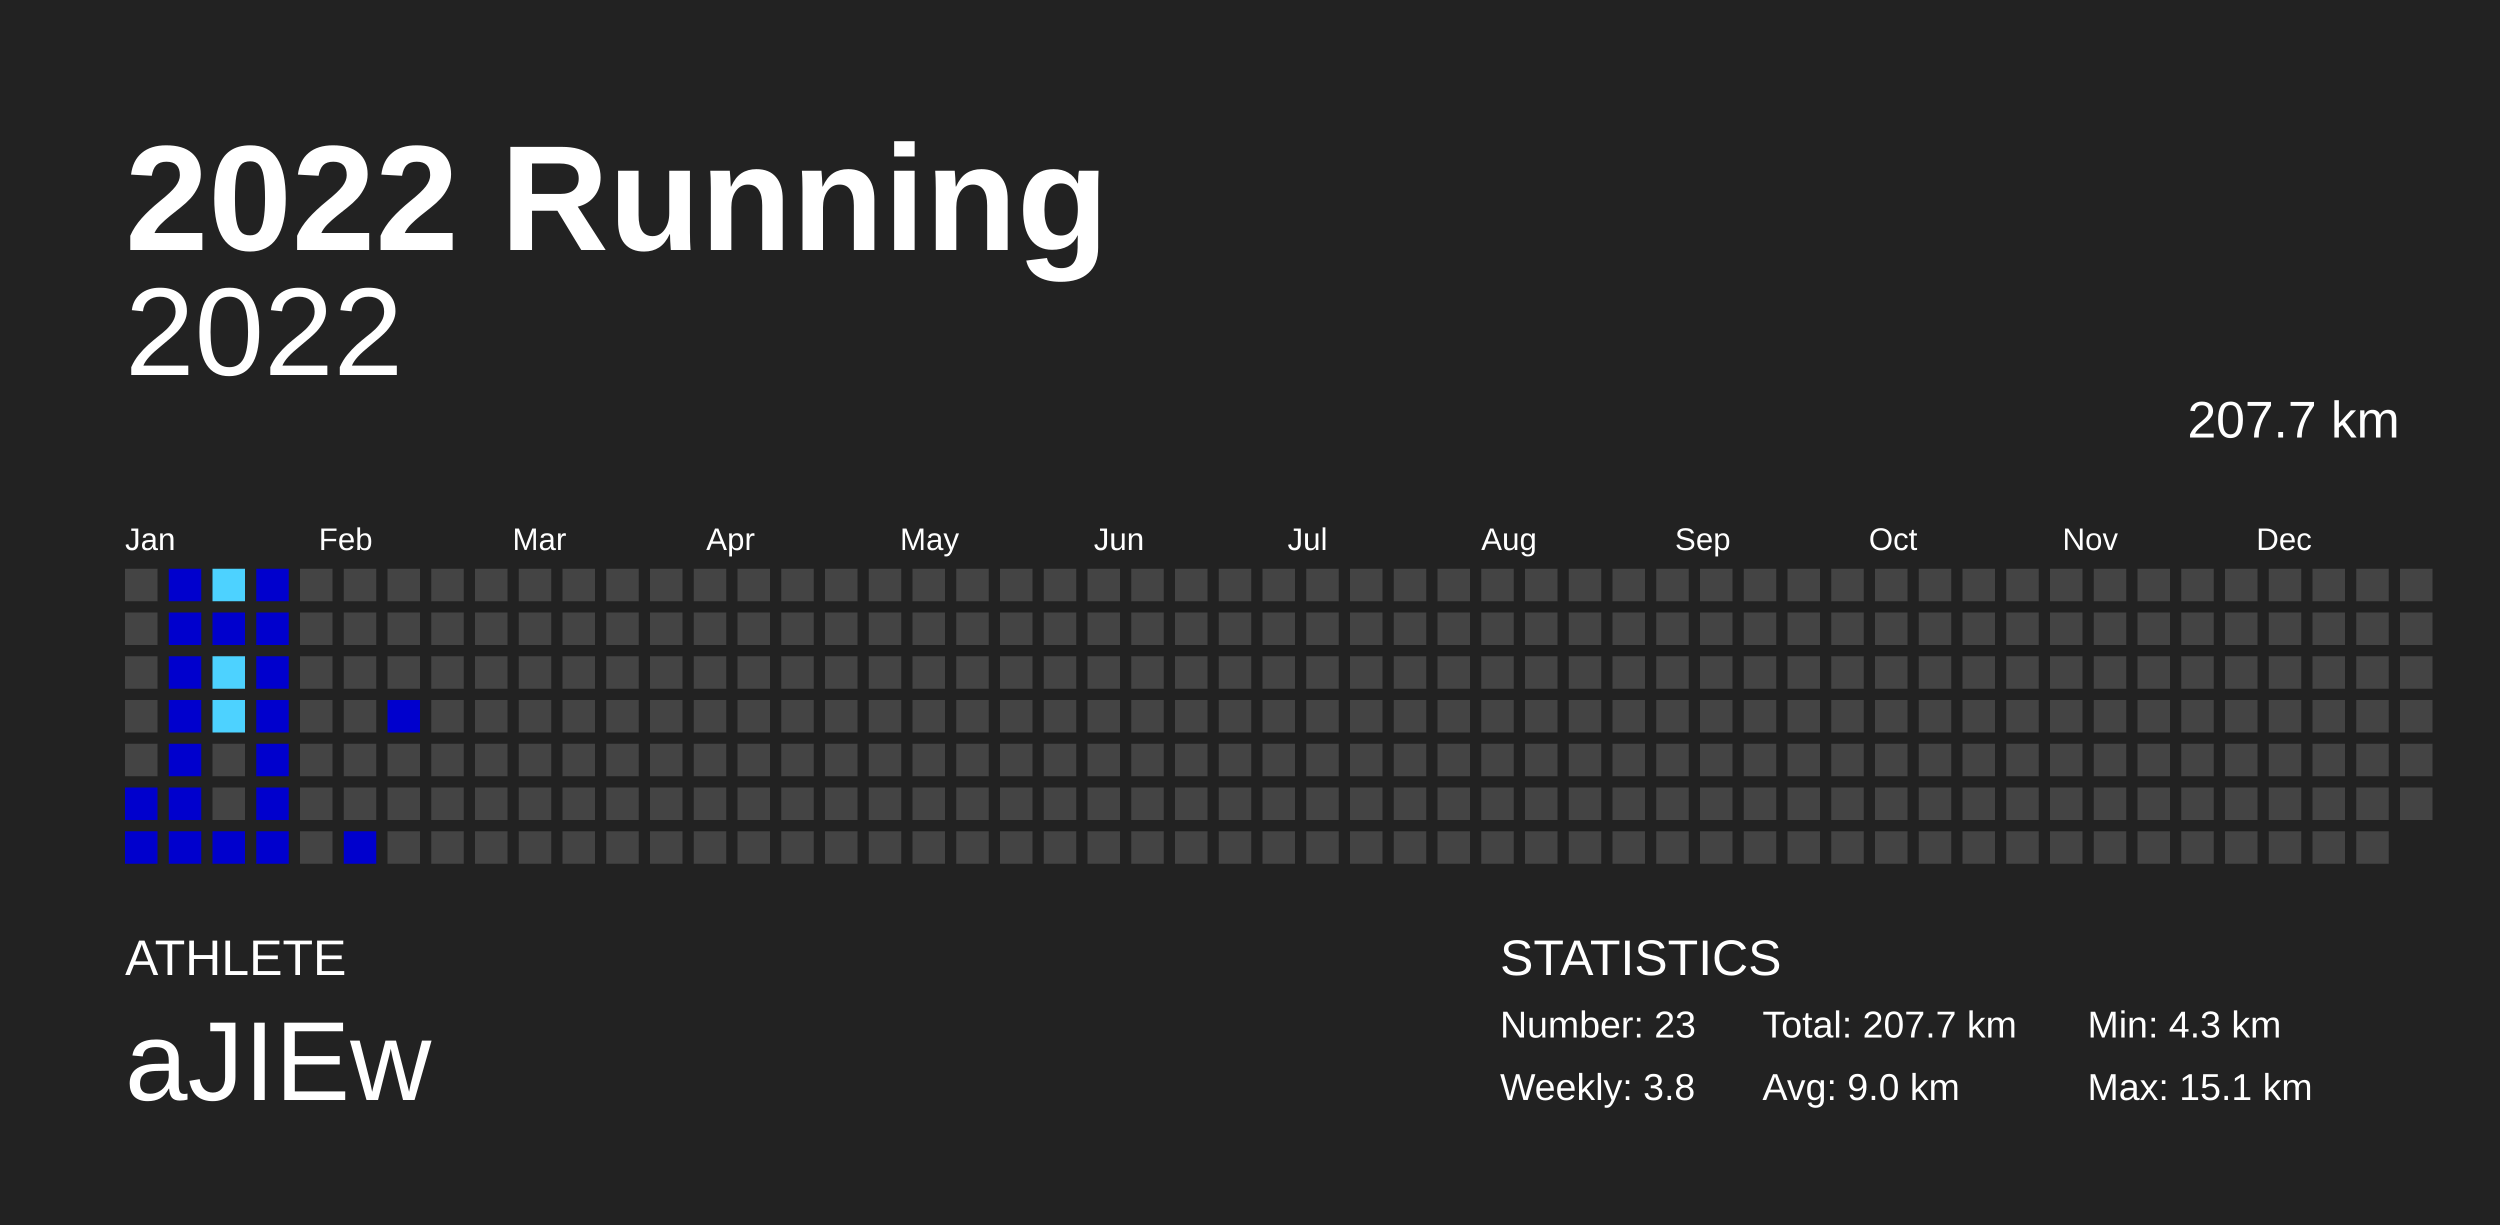
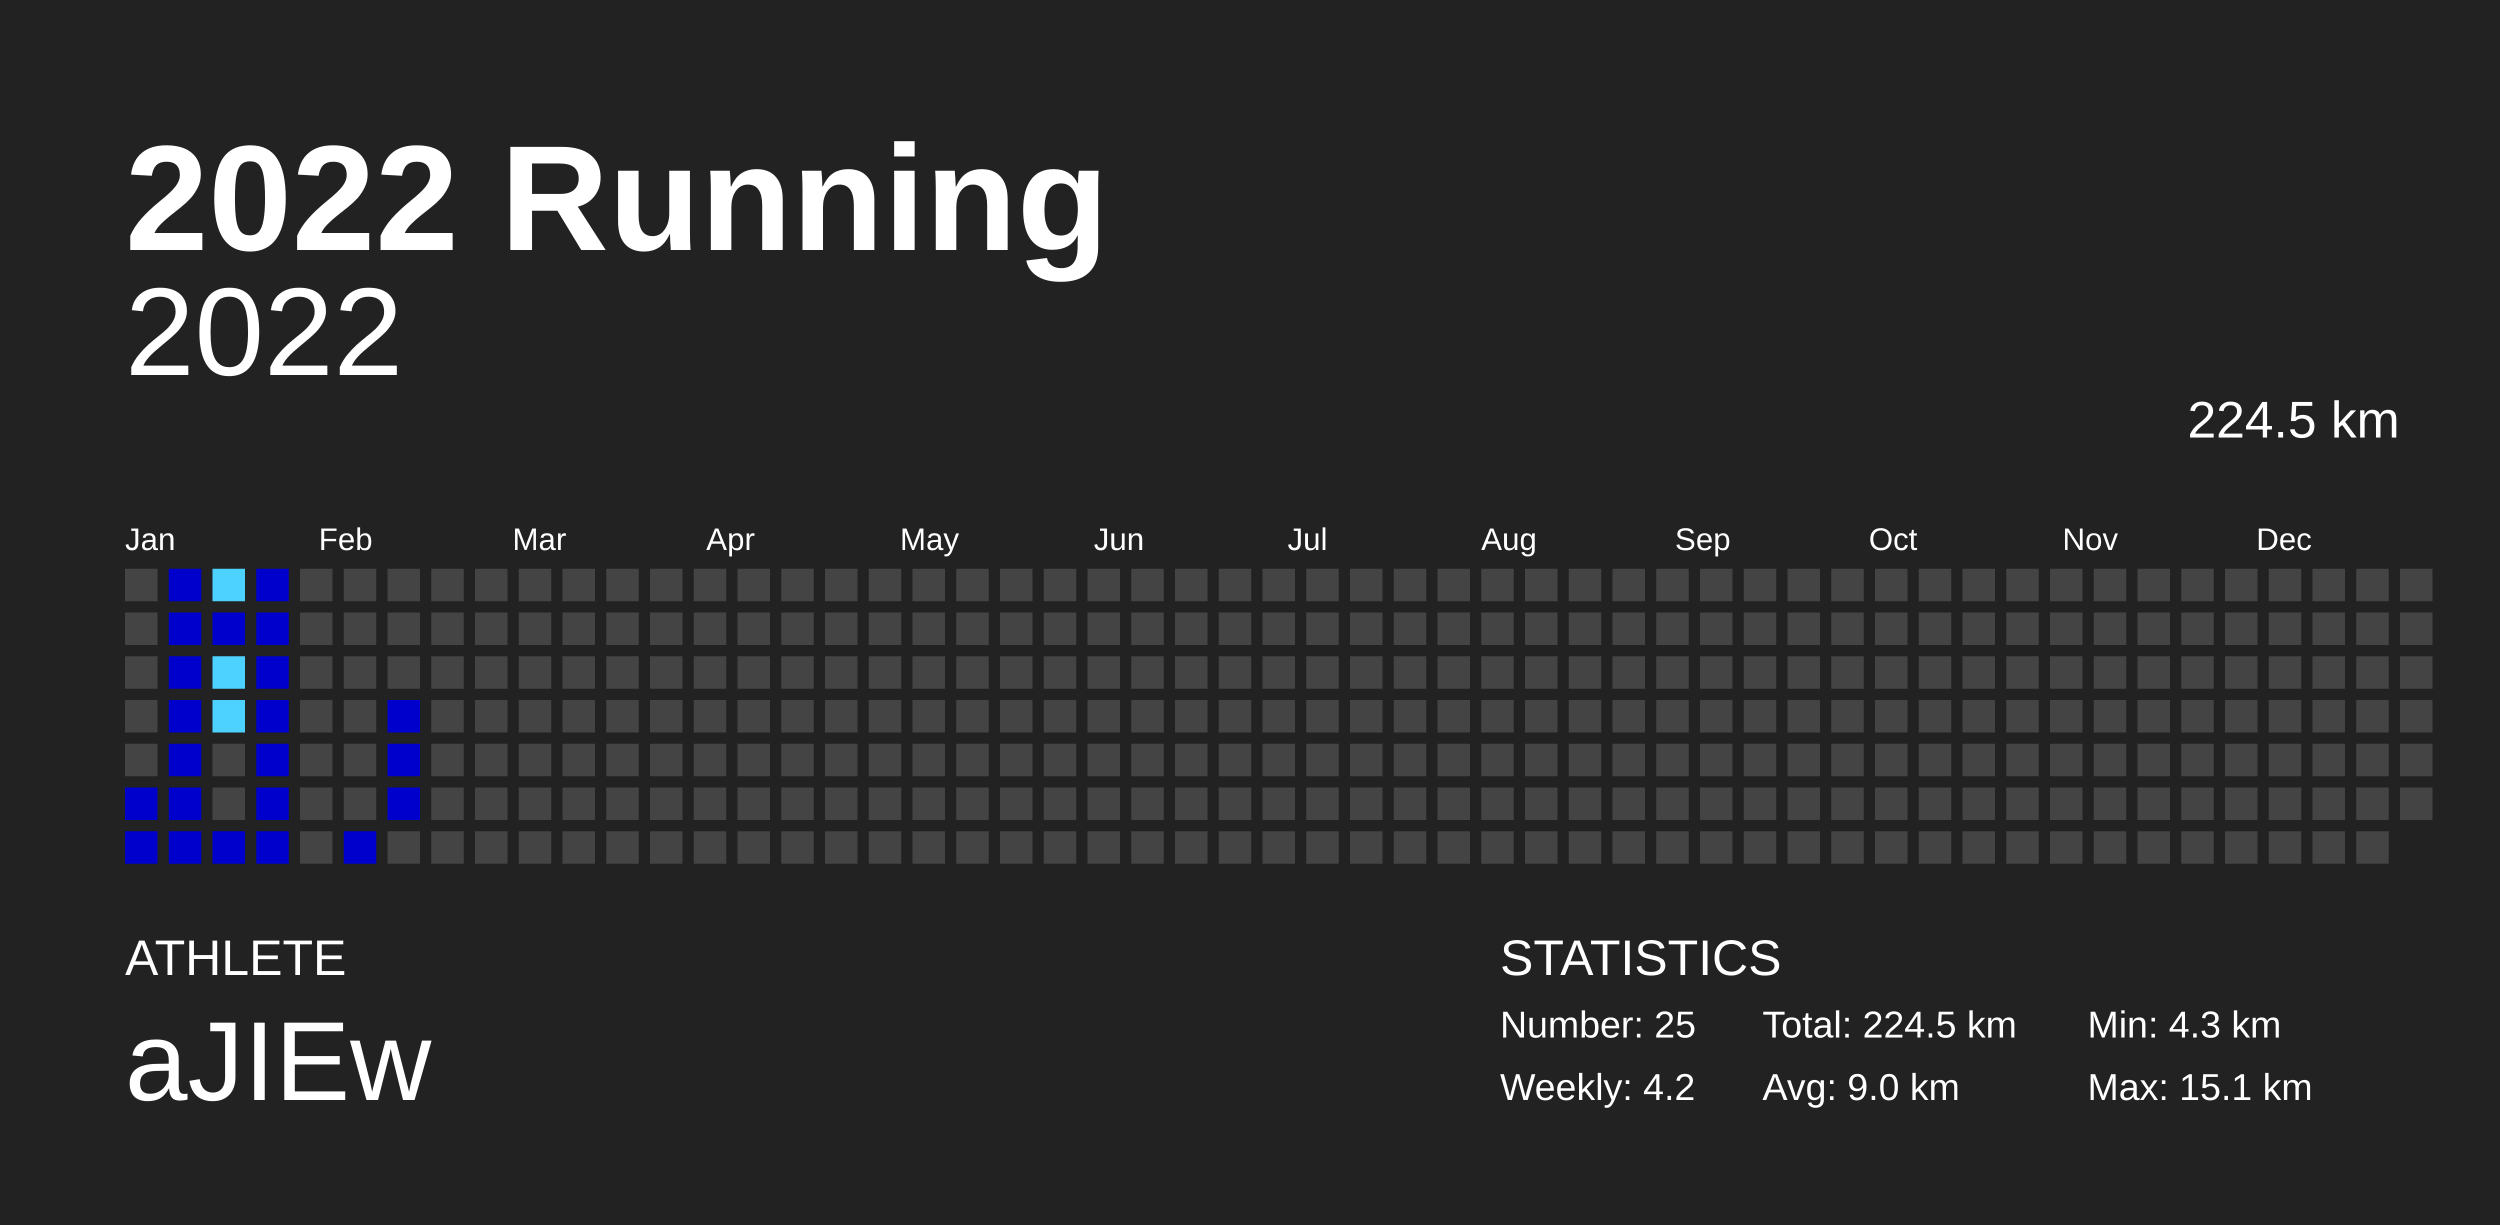
<svg xmlns="http://www.w3.org/2000/svg" baseProfile="full" height="98mm" version="1.1" viewBox="0,0,200,98" width="200mm">
  <defs />
  <rect fill="#222222" height="98" width="200" x="0" y="0" />
  <text fill="#FFFFFF" style="font-size:12px; font-family:Arial; font-weight:bold;" x="10" y="20">2022 Running</text>
  <text fill="#FFFFFF" style="font-size:4px; font-family:Arial" x="10" y="78">ATHLETE</text>
  <text fill="#FFFFFF" style="font-size:9px; font-family:Arial" x="10" y="88">aJIEw</text>
  <text fill="#FFFFFF" style="font-size:4px; font-family:Arial" x="120" y="78">STATISTICS</text>
-   <text fill="#FFFFFF" style="font-size:3px; font-family:Arial" x="120" y="83">Number: 23</text>
-   <text fill="#FFFFFF" style="font-size:3px; font-family:Arial" x="120" y="88">Weekly: 3.8</text>
-   <text fill="#FFFFFF" style="font-size:3px; font-family:Arial" x="141" y="83">Total: 207.7 km</text>
+   <text fill="#FFFFFF" style="font-size:3px; font-family:Arial" x="120" y="83">Number: 25</text>
+   <text fill="#FFFFFF" style="font-size:3px; font-family:Arial" x="120" y="88">Weekly: 4.2</text>
+   <text fill="#FFFFFF" style="font-size:3px; font-family:Arial" x="141" y="83">Total: 224.5 km</text>
  <text fill="#FFFFFF" style="font-size:3px; font-family:Arial" x="141" y="88">Avg: 9.0 km</text>
  <text fill="#FFFFFF" style="font-size:3px; font-family:Arial" x="167" y="83">Min: 4.3 km</text>
  <text fill="#FFFFFF" style="font-size:3px; font-family:Arial" x="167" y="88">Max: 15.1 km</text>
  <text alignment-baseline="hanging" fill="#FFFFFF" style="font-size:10.0px; font-family:Arial;" x="10" y="30">2022</text>
-   <text alignment-baseline="hanging" fill="#FFFFFF" style="font-size:4.125px; font-family:Arial;" x="175" y="35">207.7 km</text>
+   <text alignment-baseline="hanging" fill="#FFFFFF" style="font-size:4.125px; font-family:Arial;" x="175" y="35">224.5 km</text>
  <text fill="#FFFFFF" style="font-size:2.5px; font-family:Arial" x="10.0" y="44">Jan</text>
  <text fill="#FFFFFF" style="font-size:2.5px; font-family:Arial" x="25.5" y="44">Feb</text>
  <text fill="#FFFFFF" style="font-size:2.5px; font-family:Arial" x="41.0" y="44">Mar</text>
  <text fill="#FFFFFF" style="font-size:2.5px; font-family:Arial" x="56.5" y="44">Apr</text>
  <text fill="#FFFFFF" style="font-size:2.5px; font-family:Arial" x="72.0" y="44">May</text>
  <text fill="#FFFFFF" style="font-size:2.5px; font-family:Arial" x="87.5" y="44">Jun</text>
  <text fill="#FFFFFF" style="font-size:2.5px; font-family:Arial" x="103.0" y="44">Jul</text>
  <text fill="#FFFFFF" style="font-size:2.5px; font-family:Arial" x="118.5" y="44">Aug</text>
  <text fill="#FFFFFF" style="font-size:2.5px; font-family:Arial" x="134.0" y="44">Sep</text>
  <text fill="#FFFFFF" style="font-size:2.5px; font-family:Arial" x="149.5" y="44">Oct</text>
  <text fill="#FFFFFF" style="font-size:2.5px; font-family:Arial" x="165.0" y="44">Nov</text>
  <text fill="#FFFFFF" style="font-size:2.5px; font-family:Arial" x="180.5" y="44">Dec</text>
  <rect fill="#444444" height="2.6" width="2.6" x="10.0" y="45.5" />
  <rect fill="#444444" height="2.6" width="2.6" x="10.0" y="49.0" />
  <rect fill="#444444" height="2.6" width="2.6" x="10.0" y="52.5" />
  <rect fill="#444444" height="2.6" width="2.6" x="10.0" y="56.0" />
  <rect fill="#444444" height="2.6" width="2.6" x="10.0" y="59.5" />
  <rect fill="mediumblue" height="2.6" width="2.6" x="10.0" y="63.0" />
  <rect fill="mediumblue" height="2.6" width="2.6" x="10.0" y="66.5" />
  <rect fill="mediumblue" height="2.6" width="2.6" x="13.5" y="45.5" />
  <rect fill="mediumblue" height="2.6" width="2.6" x="13.5" y="49.0" />
  <rect fill="mediumblue" height="2.6" width="2.6" x="13.5" y="52.5" />
  <rect fill="mediumblue" height="2.6" width="2.6" x="13.5" y="56.0" />
  <rect fill="mediumblue" height="2.6" width="2.6" x="13.5" y="59.5" />
  <rect fill="mediumblue" height="2.6" width="2.6" x="13.5" y="63.0" />
  <rect fill="mediumblue" height="2.6" width="2.6" x="13.5" y="66.5" />
  <rect fill="#4dd2ff" height="2.6" width="2.6" x="17.0" y="45.5" />
  <rect fill="mediumblue" height="2.6" width="2.6" x="17.0" y="49.0" />
  <rect fill="#4dd2ff" height="2.6" width="2.6" x="17.0" y="52.5" />
  <rect fill="#4dd2ff" height="2.6" width="2.6" x="17.0" y="56.0" />
  <rect fill="#444444" height="2.6" width="2.6" x="17.0" y="59.5" />
  <rect fill="#444444" height="2.6" width="2.6" x="17.0" y="63.0" />
  <rect fill="mediumblue" height="2.6" width="2.6" x="17.0" y="66.5" />
  <rect fill="mediumblue" height="2.6" width="2.6" x="20.5" y="45.5" />
  <rect fill="mediumblue" height="2.6" width="2.6" x="20.5" y="49.0" />
  <rect fill="mediumblue" height="2.6" width="2.6" x="20.5" y="52.5" />
  <rect fill="mediumblue" height="2.6" width="2.6" x="20.5" y="56.0" />
  <rect fill="mediumblue" height="2.6" width="2.6" x="20.5" y="59.5" />
  <rect fill="mediumblue" height="2.6" width="2.6" x="20.5" y="63.0" />
  <rect fill="mediumblue" height="2.6" width="2.6" x="20.5" y="66.5" />
  <rect fill="#444444" height="2.6" width="2.6" x="24.0" y="45.5" />
  <rect fill="#444444" height="2.6" width="2.6" x="24.0" y="49.0" />
  <rect fill="#444444" height="2.6" width="2.6" x="24.0" y="52.5" />
  <rect fill="#444444" height="2.6" width="2.6" x="24.0" y="56.0" />
  <rect fill="#444444" height="2.6" width="2.6" x="24.0" y="59.5" />
  <rect fill="#444444" height="2.6" width="2.6" x="24.0" y="63.0" />
  <rect fill="#444444" height="2.6" width="2.6" x="24.0" y="66.5" />
  <rect fill="#444444" height="2.6" width="2.6" x="27.5" y="45.5" />
  <rect fill="#444444" height="2.6" width="2.6" x="27.5" y="49.0" />
  <rect fill="#444444" height="2.6" width="2.6" x="27.5" y="52.5" />
  <rect fill="#444444" height="2.6" width="2.6" x="27.5" y="56.0" />
  <rect fill="#444444" height="2.6" width="2.6" x="27.5" y="59.5" />
  <rect fill="#444444" height="2.6" width="2.6" x="27.5" y="63.0" />
  <rect fill="mediumblue" height="2.6" width="2.6" x="27.5" y="66.5" />
  <rect fill="#444444" height="2.6" width="2.6" x="31.0" y="45.5" />
  <rect fill="#444444" height="2.6" width="2.6" x="31.0" y="49.0" />
  <rect fill="#444444" height="2.6" width="2.6" x="31.0" y="52.5" />
  <rect fill="mediumblue" height="2.6" width="2.6" x="31.0" y="56.0" />
-   <rect fill="#444444" height="2.6" width="2.6" x="31.0" y="59.5" />
-   <rect fill="#444444" height="2.6" width="2.6" x="31.0" y="63.0" />
+   <rect fill="mediumblue" height="2.6" width="2.6" x="31.0" y="59.5" />
+   <rect fill="mediumblue" height="2.6" width="2.6" x="31.0" y="63.0" />
  <rect fill="#444444" height="2.6" width="2.6" x="31.0" y="66.5" />
  <rect fill="#444444" height="2.6" width="2.6" x="34.5" y="45.5" />
  <rect fill="#444444" height="2.6" width="2.6" x="34.5" y="49.0" />
  <rect fill="#444444" height="2.6" width="2.6" x="34.5" y="52.5" />
  <rect fill="#444444" height="2.6" width="2.6" x="34.5" y="56.0" />
  <rect fill="#444444" height="2.6" width="2.6" x="34.5" y="59.5" />
  <rect fill="#444444" height="2.6" width="2.6" x="34.5" y="63.0" />
  <rect fill="#444444" height="2.6" width="2.6" x="34.5" y="66.5" />
  <rect fill="#444444" height="2.6" width="2.6" x="38.0" y="45.5" />
  <rect fill="#444444" height="2.6" width="2.6" x="38.0" y="49.0" />
  <rect fill="#444444" height="2.6" width="2.6" x="38.0" y="52.5" />
  <rect fill="#444444" height="2.6" width="2.6" x="38.0" y="56.0" />
  <rect fill="#444444" height="2.6" width="2.6" x="38.0" y="59.5" />
  <rect fill="#444444" height="2.6" width="2.6" x="38.0" y="63.0" />
  <rect fill="#444444" height="2.6" width="2.6" x="38.0" y="66.5" />
  <rect fill="#444444" height="2.6" width="2.6" x="41.5" y="45.5" />
  <rect fill="#444444" height="2.6" width="2.6" x="41.5" y="49.0" />
  <rect fill="#444444" height="2.6" width="2.6" x="41.5" y="52.5" />
  <rect fill="#444444" height="2.6" width="2.6" x="41.5" y="56.0" />
  <rect fill="#444444" height="2.6" width="2.6" x="41.5" y="59.5" />
  <rect fill="#444444" height="2.6" width="2.6" x="41.5" y="63.0" />
  <rect fill="#444444" height="2.6" width="2.6" x="41.5" y="66.5" />
  <rect fill="#444444" height="2.6" width="2.6" x="45.0" y="45.5" />
  <rect fill="#444444" height="2.6" width="2.6" x="45.0" y="49.0" />
  <rect fill="#444444" height="2.6" width="2.6" x="45.0" y="52.5" />
  <rect fill="#444444" height="2.6" width="2.6" x="45.0" y="56.0" />
  <rect fill="#444444" height="2.6" width="2.6" x="45.0" y="59.5" />
  <rect fill="#444444" height="2.6" width="2.6" x="45.0" y="63.0" />
  <rect fill="#444444" height="2.6" width="2.6" x="45.0" y="66.5" />
  <rect fill="#444444" height="2.6" width="2.6" x="48.5" y="45.5" />
  <rect fill="#444444" height="2.6" width="2.6" x="48.5" y="49.0" />
  <rect fill="#444444" height="2.6" width="2.6" x="48.5" y="52.5" />
  <rect fill="#444444" height="2.6" width="2.6" x="48.5" y="56.0" />
  <rect fill="#444444" height="2.6" width="2.6" x="48.5" y="59.5" />
  <rect fill="#444444" height="2.6" width="2.6" x="48.5" y="63.0" />
  <rect fill="#444444" height="2.6" width="2.6" x="48.5" y="66.5" />
  <rect fill="#444444" height="2.6" width="2.6" x="52.0" y="45.5" />
  <rect fill="#444444" height="2.6" width="2.6" x="52.0" y="49.0" />
  <rect fill="#444444" height="2.6" width="2.6" x="52.0" y="52.5" />
  <rect fill="#444444" height="2.6" width="2.6" x="52.0" y="56.0" />
  <rect fill="#444444" height="2.6" width="2.6" x="52.0" y="59.5" />
  <rect fill="#444444" height="2.6" width="2.6" x="52.0" y="63.0" />
  <rect fill="#444444" height="2.6" width="2.6" x="52.0" y="66.5" />
  <rect fill="#444444" height="2.6" width="2.6" x="55.5" y="45.5" />
  <rect fill="#444444" height="2.6" width="2.6" x="55.5" y="49.0" />
  <rect fill="#444444" height="2.6" width="2.6" x="55.5" y="52.5" />
  <rect fill="#444444" height="2.6" width="2.6" x="55.5" y="56.0" />
  <rect fill="#444444" height="2.6" width="2.6" x="55.5" y="59.5" />
  <rect fill="#444444" height="2.6" width="2.6" x="55.5" y="63.0" />
  <rect fill="#444444" height="2.6" width="2.6" x="55.5" y="66.5" />
  <rect fill="#444444" height="2.6" width="2.6" x="59.0" y="45.5" />
  <rect fill="#444444" height="2.6" width="2.6" x="59.0" y="49.0" />
  <rect fill="#444444" height="2.6" width="2.6" x="59.0" y="52.5" />
  <rect fill="#444444" height="2.6" width="2.6" x="59.0" y="56.0" />
  <rect fill="#444444" height="2.6" width="2.6" x="59.0" y="59.5" />
  <rect fill="#444444" height="2.6" width="2.6" x="59.0" y="63.0" />
  <rect fill="#444444" height="2.6" width="2.6" x="59.0" y="66.5" />
  <rect fill="#444444" height="2.6" width="2.6" x="62.5" y="45.5" />
  <rect fill="#444444" height="2.6" width="2.6" x="62.5" y="49.0" />
  <rect fill="#444444" height="2.6" width="2.6" x="62.5" y="52.5" />
  <rect fill="#444444" height="2.6" width="2.6" x="62.5" y="56.0" />
  <rect fill="#444444" height="2.6" width="2.6" x="62.5" y="59.5" />
  <rect fill="#444444" height="2.6" width="2.6" x="62.5" y="63.0" />
  <rect fill="#444444" height="2.6" width="2.6" x="62.5" y="66.5" />
  <rect fill="#444444" height="2.6" width="2.6" x="66.0" y="45.5" />
  <rect fill="#444444" height="2.6" width="2.6" x="66.0" y="49.0" />
  <rect fill="#444444" height="2.6" width="2.6" x="66.0" y="52.5" />
  <rect fill="#444444" height="2.6" width="2.6" x="66.0" y="56.0" />
  <rect fill="#444444" height="2.6" width="2.6" x="66.0" y="59.5" />
  <rect fill="#444444" height="2.6" width="2.6" x="66.0" y="63.0" />
  <rect fill="#444444" height="2.6" width="2.6" x="66.0" y="66.5" />
  <rect fill="#444444" height="2.6" width="2.6" x="69.5" y="45.5" />
  <rect fill="#444444" height="2.6" width="2.6" x="69.5" y="49.0" />
  <rect fill="#444444" height="2.6" width="2.6" x="69.5" y="52.5" />
  <rect fill="#444444" height="2.6" width="2.6" x="69.5" y="56.0" />
  <rect fill="#444444" height="2.6" width="2.6" x="69.5" y="59.5" />
  <rect fill="#444444" height="2.6" width="2.6" x="69.5" y="63.0" />
  <rect fill="#444444" height="2.6" width="2.6" x="69.5" y="66.5" />
  <rect fill="#444444" height="2.6" width="2.6" x="73.0" y="45.5" />
  <rect fill="#444444" height="2.6" width="2.6" x="73.0" y="49.0" />
  <rect fill="#444444" height="2.6" width="2.6" x="73.0" y="52.5" />
  <rect fill="#444444" height="2.6" width="2.6" x="73.0" y="56.0" />
  <rect fill="#444444" height="2.6" width="2.6" x="73.0" y="59.5" />
  <rect fill="#444444" height="2.6" width="2.6" x="73.0" y="63.0" />
  <rect fill="#444444" height="2.6" width="2.6" x="73.0" y="66.5" />
  <rect fill="#444444" height="2.6" width="2.6" x="76.5" y="45.5" />
  <rect fill="#444444" height="2.6" width="2.6" x="76.5" y="49.0" />
  <rect fill="#444444" height="2.6" width="2.6" x="76.5" y="52.5" />
  <rect fill="#444444" height="2.6" width="2.6" x="76.5" y="56.0" />
  <rect fill="#444444" height="2.6" width="2.6" x="76.5" y="59.5" />
  <rect fill="#444444" height="2.6" width="2.6" x="76.5" y="63.0" />
  <rect fill="#444444" height="2.6" width="2.6" x="76.5" y="66.5" />
  <rect fill="#444444" height="2.6" width="2.6" x="80.0" y="45.5" />
  <rect fill="#444444" height="2.6" width="2.6" x="80.0" y="49.0" />
  <rect fill="#444444" height="2.6" width="2.6" x="80.0" y="52.5" />
  <rect fill="#444444" height="2.6" width="2.6" x="80.0" y="56.0" />
  <rect fill="#444444" height="2.6" width="2.6" x="80.0" y="59.5" />
  <rect fill="#444444" height="2.6" width="2.6" x="80.0" y="63.0" />
  <rect fill="#444444" height="2.6" width="2.6" x="80.0" y="66.5" />
  <rect fill="#444444" height="2.6" width="2.6" x="83.5" y="45.5" />
  <rect fill="#444444" height="2.6" width="2.6" x="83.5" y="49.0" />
  <rect fill="#444444" height="2.6" width="2.6" x="83.5" y="52.5" />
  <rect fill="#444444" height="2.6" width="2.6" x="83.5" y="56.0" />
  <rect fill="#444444" height="2.6" width="2.6" x="83.5" y="59.5" />
  <rect fill="#444444" height="2.6" width="2.6" x="83.5" y="63.0" />
  <rect fill="#444444" height="2.6" width="2.6" x="83.5" y="66.5" />
  <rect fill="#444444" height="2.6" width="2.6" x="87.0" y="45.5" />
  <rect fill="#444444" height="2.6" width="2.6" x="87.0" y="49.0" />
  <rect fill="#444444" height="2.6" width="2.6" x="87.0" y="52.5" />
  <rect fill="#444444" height="2.6" width="2.6" x="87.0" y="56.0" />
  <rect fill="#444444" height="2.6" width="2.6" x="87.0" y="59.5" />
  <rect fill="#444444" height="2.6" width="2.6" x="87.0" y="63.0" />
  <rect fill="#444444" height="2.6" width="2.6" x="87.0" y="66.5" />
  <rect fill="#444444" height="2.6" width="2.6" x="90.5" y="45.5" />
  <rect fill="#444444" height="2.6" width="2.6" x="90.5" y="49.0" />
  <rect fill="#444444" height="2.6" width="2.6" x="90.5" y="52.5" />
  <rect fill="#444444" height="2.6" width="2.6" x="90.5" y="56.0" />
  <rect fill="#444444" height="2.6" width="2.6" x="90.5" y="59.5" />
  <rect fill="#444444" height="2.6" width="2.6" x="90.5" y="63.0" />
  <rect fill="#444444" height="2.6" width="2.6" x="90.5" y="66.5" />
  <rect fill="#444444" height="2.6" width="2.6" x="94.0" y="45.5" />
  <rect fill="#444444" height="2.6" width="2.6" x="94.0" y="49.0" />
  <rect fill="#444444" height="2.6" width="2.6" x="94.0" y="52.5" />
  <rect fill="#444444" height="2.6" width="2.6" x="94.0" y="56.0" />
  <rect fill="#444444" height="2.6" width="2.6" x="94.0" y="59.5" />
  <rect fill="#444444" height="2.6" width="2.6" x="94.0" y="63.0" />
  <rect fill="#444444" height="2.6" width="2.6" x="94.0" y="66.5" />
  <rect fill="#444444" height="2.6" width="2.6" x="97.5" y="45.5" />
  <rect fill="#444444" height="2.6" width="2.6" x="97.5" y="49.0" />
  <rect fill="#444444" height="2.6" width="2.6" x="97.5" y="52.5" />
  <rect fill="#444444" height="2.6" width="2.6" x="97.5" y="56.0" />
  <rect fill="#444444" height="2.6" width="2.6" x="97.5" y="59.5" />
  <rect fill="#444444" height="2.6" width="2.6" x="97.5" y="63.0" />
  <rect fill="#444444" height="2.6" width="2.6" x="97.5" y="66.5" />
  <rect fill="#444444" height="2.6" width="2.6" x="101.0" y="45.5" />
  <rect fill="#444444" height="2.6" width="2.6" x="101.0" y="49.0" />
  <rect fill="#444444" height="2.6" width="2.6" x="101.0" y="52.5" />
  <rect fill="#444444" height="2.6" width="2.6" x="101.0" y="56.0" />
  <rect fill="#444444" height="2.6" width="2.6" x="101.0" y="59.5" />
  <rect fill="#444444" height="2.6" width="2.6" x="101.0" y="63.0" />
  <rect fill="#444444" height="2.6" width="2.6" x="101.0" y="66.5" />
  <rect fill="#444444" height="2.6" width="2.6" x="104.5" y="45.5" />
  <rect fill="#444444" height="2.6" width="2.6" x="104.5" y="49.0" />
  <rect fill="#444444" height="2.6" width="2.6" x="104.5" y="52.5" />
  <rect fill="#444444" height="2.6" width="2.6" x="104.5" y="56.0" />
  <rect fill="#444444" height="2.6" width="2.6" x="104.5" y="59.5" />
  <rect fill="#444444" height="2.6" width="2.6" x="104.5" y="63.0" />
  <rect fill="#444444" height="2.6" width="2.6" x="104.5" y="66.5" />
  <rect fill="#444444" height="2.6" width="2.6" x="108.0" y="45.5" />
  <rect fill="#444444" height="2.6" width="2.6" x="108.0" y="49.0" />
  <rect fill="#444444" height="2.6" width="2.6" x="108.0" y="52.5" />
  <rect fill="#444444" height="2.6" width="2.6" x="108.0" y="56.0" />
  <rect fill="#444444" height="2.6" width="2.6" x="108.0" y="59.5" />
  <rect fill="#444444" height="2.6" width="2.6" x="108.0" y="63.0" />
  <rect fill="#444444" height="2.6" width="2.6" x="108.0" y="66.5" />
  <rect fill="#444444" height="2.6" width="2.6" x="111.5" y="45.5" />
  <rect fill="#444444" height="2.6" width="2.6" x="111.5" y="49.0" />
  <rect fill="#444444" height="2.6" width="2.6" x="111.5" y="52.5" />
  <rect fill="#444444" height="2.6" width="2.6" x="111.5" y="56.0" />
  <rect fill="#444444" height="2.6" width="2.6" x="111.5" y="59.5" />
  <rect fill="#444444" height="2.6" width="2.6" x="111.5" y="63.0" />
  <rect fill="#444444" height="2.6" width="2.6" x="111.5" y="66.5" />
  <rect fill="#444444" height="2.6" width="2.6" x="115.0" y="45.5" />
  <rect fill="#444444" height="2.6" width="2.6" x="115.0" y="49.0" />
  <rect fill="#444444" height="2.6" width="2.6" x="115.0" y="52.5" />
  <rect fill="#444444" height="2.6" width="2.6" x="115.0" y="56.0" />
  <rect fill="#444444" height="2.6" width="2.6" x="115.0" y="59.5" />
  <rect fill="#444444" height="2.6" width="2.6" x="115.0" y="63.0" />
  <rect fill="#444444" height="2.6" width="2.6" x="115.0" y="66.5" />
  <rect fill="#444444" height="2.6" width="2.6" x="118.5" y="45.5" />
  <rect fill="#444444" height="2.6" width="2.6" x="118.5" y="49.0" />
  <rect fill="#444444" height="2.6" width="2.6" x="118.5" y="52.5" />
  <rect fill="#444444" height="2.6" width="2.6" x="118.5" y="56.0" />
  <rect fill="#444444" height="2.6" width="2.6" x="118.5" y="59.5" />
  <rect fill="#444444" height="2.6" width="2.6" x="118.5" y="63.0" />
  <rect fill="#444444" height="2.6" width="2.6" x="118.5" y="66.5" />
  <rect fill="#444444" height="2.6" width="2.6" x="122.0" y="45.5" />
  <rect fill="#444444" height="2.6" width="2.6" x="122.0" y="49.0" />
  <rect fill="#444444" height="2.6" width="2.6" x="122.0" y="52.5" />
  <rect fill="#444444" height="2.6" width="2.6" x="122.0" y="56.0" />
  <rect fill="#444444" height="2.6" width="2.6" x="122.0" y="59.5" />
  <rect fill="#444444" height="2.6" width="2.6" x="122.0" y="63.0" />
  <rect fill="#444444" height="2.6" width="2.6" x="122.0" y="66.5" />
  <rect fill="#444444" height="2.6" width="2.6" x="125.5" y="45.5" />
  <rect fill="#444444" height="2.6" width="2.6" x="125.5" y="49.0" />
  <rect fill="#444444" height="2.6" width="2.6" x="125.5" y="52.5" />
  <rect fill="#444444" height="2.6" width="2.6" x="125.5" y="56.0" />
  <rect fill="#444444" height="2.6" width="2.6" x="125.5" y="59.5" />
  <rect fill="#444444" height="2.6" width="2.6" x="125.5" y="63.0" />
  <rect fill="#444444" height="2.6" width="2.6" x="125.5" y="66.5" />
  <rect fill="#444444" height="2.6" width="2.6" x="129.0" y="45.5" />
  <rect fill="#444444" height="2.6" width="2.6" x="129.0" y="49.0" />
  <rect fill="#444444" height="2.6" width="2.6" x="129.0" y="52.5" />
  <rect fill="#444444" height="2.6" width="2.6" x="129.0" y="56.0" />
  <rect fill="#444444" height="2.6" width="2.6" x="129.0" y="59.5" />
  <rect fill="#444444" height="2.6" width="2.6" x="129.0" y="63.0" />
  <rect fill="#444444" height="2.6" width="2.6" x="129.0" y="66.5" />
  <rect fill="#444444" height="2.6" width="2.6" x="132.5" y="45.5" />
  <rect fill="#444444" height="2.6" width="2.6" x="132.5" y="49.0" />
  <rect fill="#444444" height="2.6" width="2.6" x="132.5" y="52.5" />
  <rect fill="#444444" height="2.6" width="2.6" x="132.5" y="56.0" />
  <rect fill="#444444" height="2.6" width="2.6" x="132.5" y="59.5" />
  <rect fill="#444444" height="2.6" width="2.6" x="132.5" y="63.0" />
  <rect fill="#444444" height="2.6" width="2.6" x="132.5" y="66.5" />
  <rect fill="#444444" height="2.6" width="2.6" x="136.0" y="45.5" />
  <rect fill="#444444" height="2.6" width="2.6" x="136.0" y="49.0" />
  <rect fill="#444444" height="2.6" width="2.6" x="136.0" y="52.5" />
  <rect fill="#444444" height="2.6" width="2.6" x="136.0" y="56.0" />
  <rect fill="#444444" height="2.6" width="2.6" x="136.0" y="59.5" />
  <rect fill="#444444" height="2.6" width="2.6" x="136.0" y="63.0" />
  <rect fill="#444444" height="2.6" width="2.6" x="136.0" y="66.5" />
  <rect fill="#444444" height="2.6" width="2.6" x="139.5" y="45.5" />
  <rect fill="#444444" height="2.6" width="2.6" x="139.5" y="49.0" />
  <rect fill="#444444" height="2.6" width="2.6" x="139.5" y="52.5" />
  <rect fill="#444444" height="2.6" width="2.6" x="139.5" y="56.0" />
  <rect fill="#444444" height="2.6" width="2.6" x="139.5" y="59.5" />
  <rect fill="#444444" height="2.6" width="2.6" x="139.5" y="63.0" />
  <rect fill="#444444" height="2.6" width="2.6" x="139.5" y="66.5" />
  <rect fill="#444444" height="2.6" width="2.6" x="143.0" y="45.5" />
  <rect fill="#444444" height="2.6" width="2.6" x="143.0" y="49.0" />
  <rect fill="#444444" height="2.6" width="2.6" x="143.0" y="52.5" />
  <rect fill="#444444" height="2.6" width="2.6" x="143.0" y="56.0" />
  <rect fill="#444444" height="2.6" width="2.6" x="143.0" y="59.5" />
  <rect fill="#444444" height="2.6" width="2.6" x="143.0" y="63.0" />
  <rect fill="#444444" height="2.6" width="2.6" x="143.0" y="66.5" />
  <rect fill="#444444" height="2.6" width="2.6" x="146.5" y="45.5" />
  <rect fill="#444444" height="2.6" width="2.6" x="146.5" y="49.0" />
  <rect fill="#444444" height="2.6" width="2.6" x="146.5" y="52.5" />
  <rect fill="#444444" height="2.6" width="2.6" x="146.5" y="56.0" />
  <rect fill="#444444" height="2.6" width="2.6" x="146.5" y="59.5" />
  <rect fill="#444444" height="2.6" width="2.6" x="146.5" y="63.0" />
  <rect fill="#444444" height="2.6" width="2.6" x="146.5" y="66.5" />
  <rect fill="#444444" height="2.6" width="2.6" x="150.0" y="45.5" />
  <rect fill="#444444" height="2.6" width="2.6" x="150.0" y="49.0" />
  <rect fill="#444444" height="2.6" width="2.6" x="150.0" y="52.5" />
  <rect fill="#444444" height="2.6" width="2.6" x="150.0" y="56.0" />
  <rect fill="#444444" height="2.6" width="2.6" x="150.0" y="59.5" />
  <rect fill="#444444" height="2.6" width="2.6" x="150.0" y="63.0" />
  <rect fill="#444444" height="2.6" width="2.6" x="150.0" y="66.5" />
  <rect fill="#444444" height="2.6" width="2.6" x="153.5" y="45.5" />
  <rect fill="#444444" height="2.6" width="2.6" x="153.5" y="49.0" />
  <rect fill="#444444" height="2.6" width="2.6" x="153.5" y="52.5" />
  <rect fill="#444444" height="2.6" width="2.6" x="153.5" y="56.0" />
  <rect fill="#444444" height="2.6" width="2.6" x="153.5" y="59.5" />
  <rect fill="#444444" height="2.6" width="2.6" x="153.5" y="63.0" />
  <rect fill="#444444" height="2.6" width="2.6" x="153.5" y="66.5" />
  <rect fill="#444444" height="2.6" width="2.6" x="157.0" y="45.5" />
  <rect fill="#444444" height="2.6" width="2.6" x="157.0" y="49.0" />
  <rect fill="#444444" height="2.6" width="2.6" x="157.0" y="52.5" />
  <rect fill="#444444" height="2.6" width="2.6" x="157.0" y="56.0" />
  <rect fill="#444444" height="2.6" width="2.6" x="157.0" y="59.5" />
  <rect fill="#444444" height="2.6" width="2.6" x="157.0" y="63.0" />
  <rect fill="#444444" height="2.6" width="2.6" x="157.0" y="66.5" />
  <rect fill="#444444" height="2.6" width="2.6" x="160.5" y="45.5" />
  <rect fill="#444444" height="2.6" width="2.6" x="160.5" y="49.0" />
  <rect fill="#444444" height="2.6" width="2.6" x="160.5" y="52.5" />
  <rect fill="#444444" height="2.6" width="2.6" x="160.5" y="56.0" />
  <rect fill="#444444" height="2.6" width="2.6" x="160.5" y="59.5" />
  <rect fill="#444444" height="2.6" width="2.6" x="160.5" y="63.0" />
  <rect fill="#444444" height="2.6" width="2.6" x="160.5" y="66.5" />
  <rect fill="#444444" height="2.6" width="2.6" x="164.0" y="45.5" />
  <rect fill="#444444" height="2.6" width="2.6" x="164.0" y="49.0" />
  <rect fill="#444444" height="2.6" width="2.6" x="164.0" y="52.5" />
  <rect fill="#444444" height="2.6" width="2.6" x="164.0" y="56.0" />
  <rect fill="#444444" height="2.6" width="2.6" x="164.0" y="59.5" />
  <rect fill="#444444" height="2.6" width="2.6" x="164.0" y="63.0" />
  <rect fill="#444444" height="2.6" width="2.6" x="164.0" y="66.5" />
  <rect fill="#444444" height="2.6" width="2.6" x="167.5" y="45.5" />
  <rect fill="#444444" height="2.6" width="2.6" x="167.5" y="49.0" />
  <rect fill="#444444" height="2.6" width="2.6" x="167.5" y="52.5" />
  <rect fill="#444444" height="2.6" width="2.6" x="167.5" y="56.0" />
  <rect fill="#444444" height="2.6" width="2.6" x="167.5" y="59.5" />
  <rect fill="#444444" height="2.6" width="2.6" x="167.5" y="63.0" />
  <rect fill="#444444" height="2.6" width="2.6" x="167.5" y="66.5" />
  <rect fill="#444444" height="2.6" width="2.6" x="171.0" y="45.5" />
  <rect fill="#444444" height="2.6" width="2.6" x="171.0" y="49.0" />
  <rect fill="#444444" height="2.6" width="2.6" x="171.0" y="52.5" />
  <rect fill="#444444" height="2.6" width="2.6" x="171.0" y="56.0" />
  <rect fill="#444444" height="2.6" width="2.6" x="171.0" y="59.5" />
  <rect fill="#444444" height="2.6" width="2.6" x="171.0" y="63.0" />
  <rect fill="#444444" height="2.6" width="2.6" x="171.0" y="66.5" />
  <rect fill="#444444" height="2.6" width="2.6" x="174.5" y="45.5" />
  <rect fill="#444444" height="2.6" width="2.6" x="174.5" y="49.0" />
  <rect fill="#444444" height="2.6" width="2.6" x="174.5" y="52.5" />
  <rect fill="#444444" height="2.6" width="2.6" x="174.5" y="56.0" />
  <rect fill="#444444" height="2.6" width="2.6" x="174.5" y="59.5" />
  <rect fill="#444444" height="2.6" width="2.6" x="174.5" y="63.0" />
  <rect fill="#444444" height="2.6" width="2.6" x="174.5" y="66.5" />
  <rect fill="#444444" height="2.6" width="2.6" x="178.0" y="45.5" />
  <rect fill="#444444" height="2.6" width="2.6" x="178.0" y="49.0" />
  <rect fill="#444444" height="2.6" width="2.6" x="178.0" y="52.5" />
  <rect fill="#444444" height="2.6" width="2.6" x="178.0" y="56.0" />
  <rect fill="#444444" height="2.6" width="2.6" x="178.0" y="59.5" />
  <rect fill="#444444" height="2.6" width="2.6" x="178.0" y="63.0" />
  <rect fill="#444444" height="2.6" width="2.6" x="178.0" y="66.5" />
  <rect fill="#444444" height="2.6" width="2.6" x="181.5" y="45.5" />
  <rect fill="#444444" height="2.6" width="2.6" x="181.5" y="49.0" />
  <rect fill="#444444" height="2.6" width="2.6" x="181.5" y="52.5" />
  <rect fill="#444444" height="2.6" width="2.6" x="181.5" y="56.0" />
  <rect fill="#444444" height="2.6" width="2.6" x="181.5" y="59.5" />
  <rect fill="#444444" height="2.6" width="2.6" x="181.5" y="63.0" />
  <rect fill="#444444" height="2.6" width="2.6" x="181.5" y="66.5" />
  <rect fill="#444444" height="2.6" width="2.6" x="185.0" y="45.5" />
  <rect fill="#444444" height="2.6" width="2.6" x="185.0" y="49.0" />
  <rect fill="#444444" height="2.6" width="2.6" x="185.0" y="52.5" />
  <rect fill="#444444" height="2.6" width="2.6" x="185.0" y="56.0" />
  <rect fill="#444444" height="2.6" width="2.6" x="185.0" y="59.5" />
  <rect fill="#444444" height="2.6" width="2.6" x="185.0" y="63.0" />
  <rect fill="#444444" height="2.6" width="2.6" x="185.0" y="66.5" />
  <rect fill="#444444" height="2.6" width="2.6" x="188.5" y="45.5" />
  <rect fill="#444444" height="2.6" width="2.6" x="188.5" y="49.0" />
  <rect fill="#444444" height="2.6" width="2.6" x="188.5" y="52.5" />
  <rect fill="#444444" height="2.6" width="2.6" x="188.5" y="56.0" />
  <rect fill="#444444" height="2.6" width="2.6" x="188.5" y="59.5" />
  <rect fill="#444444" height="2.6" width="2.6" x="188.5" y="63.0" />
  <rect fill="#444444" height="2.6" width="2.6" x="188.5" y="66.5" />
  <rect fill="#444444" height="2.6" width="2.6" x="192.0" y="45.5" />
  <rect fill="#444444" height="2.6" width="2.6" x="192.0" y="49.0" />
  <rect fill="#444444" height="2.6" width="2.6" x="192.0" y="52.5" />
  <rect fill="#444444" height="2.6" width="2.6" x="192.0" y="56.0" />
  <rect fill="#444444" height="2.6" width="2.6" x="192.0" y="59.5" />
  <rect fill="#444444" height="2.6" width="2.6" x="192.0" y="63.0" />
</svg>
